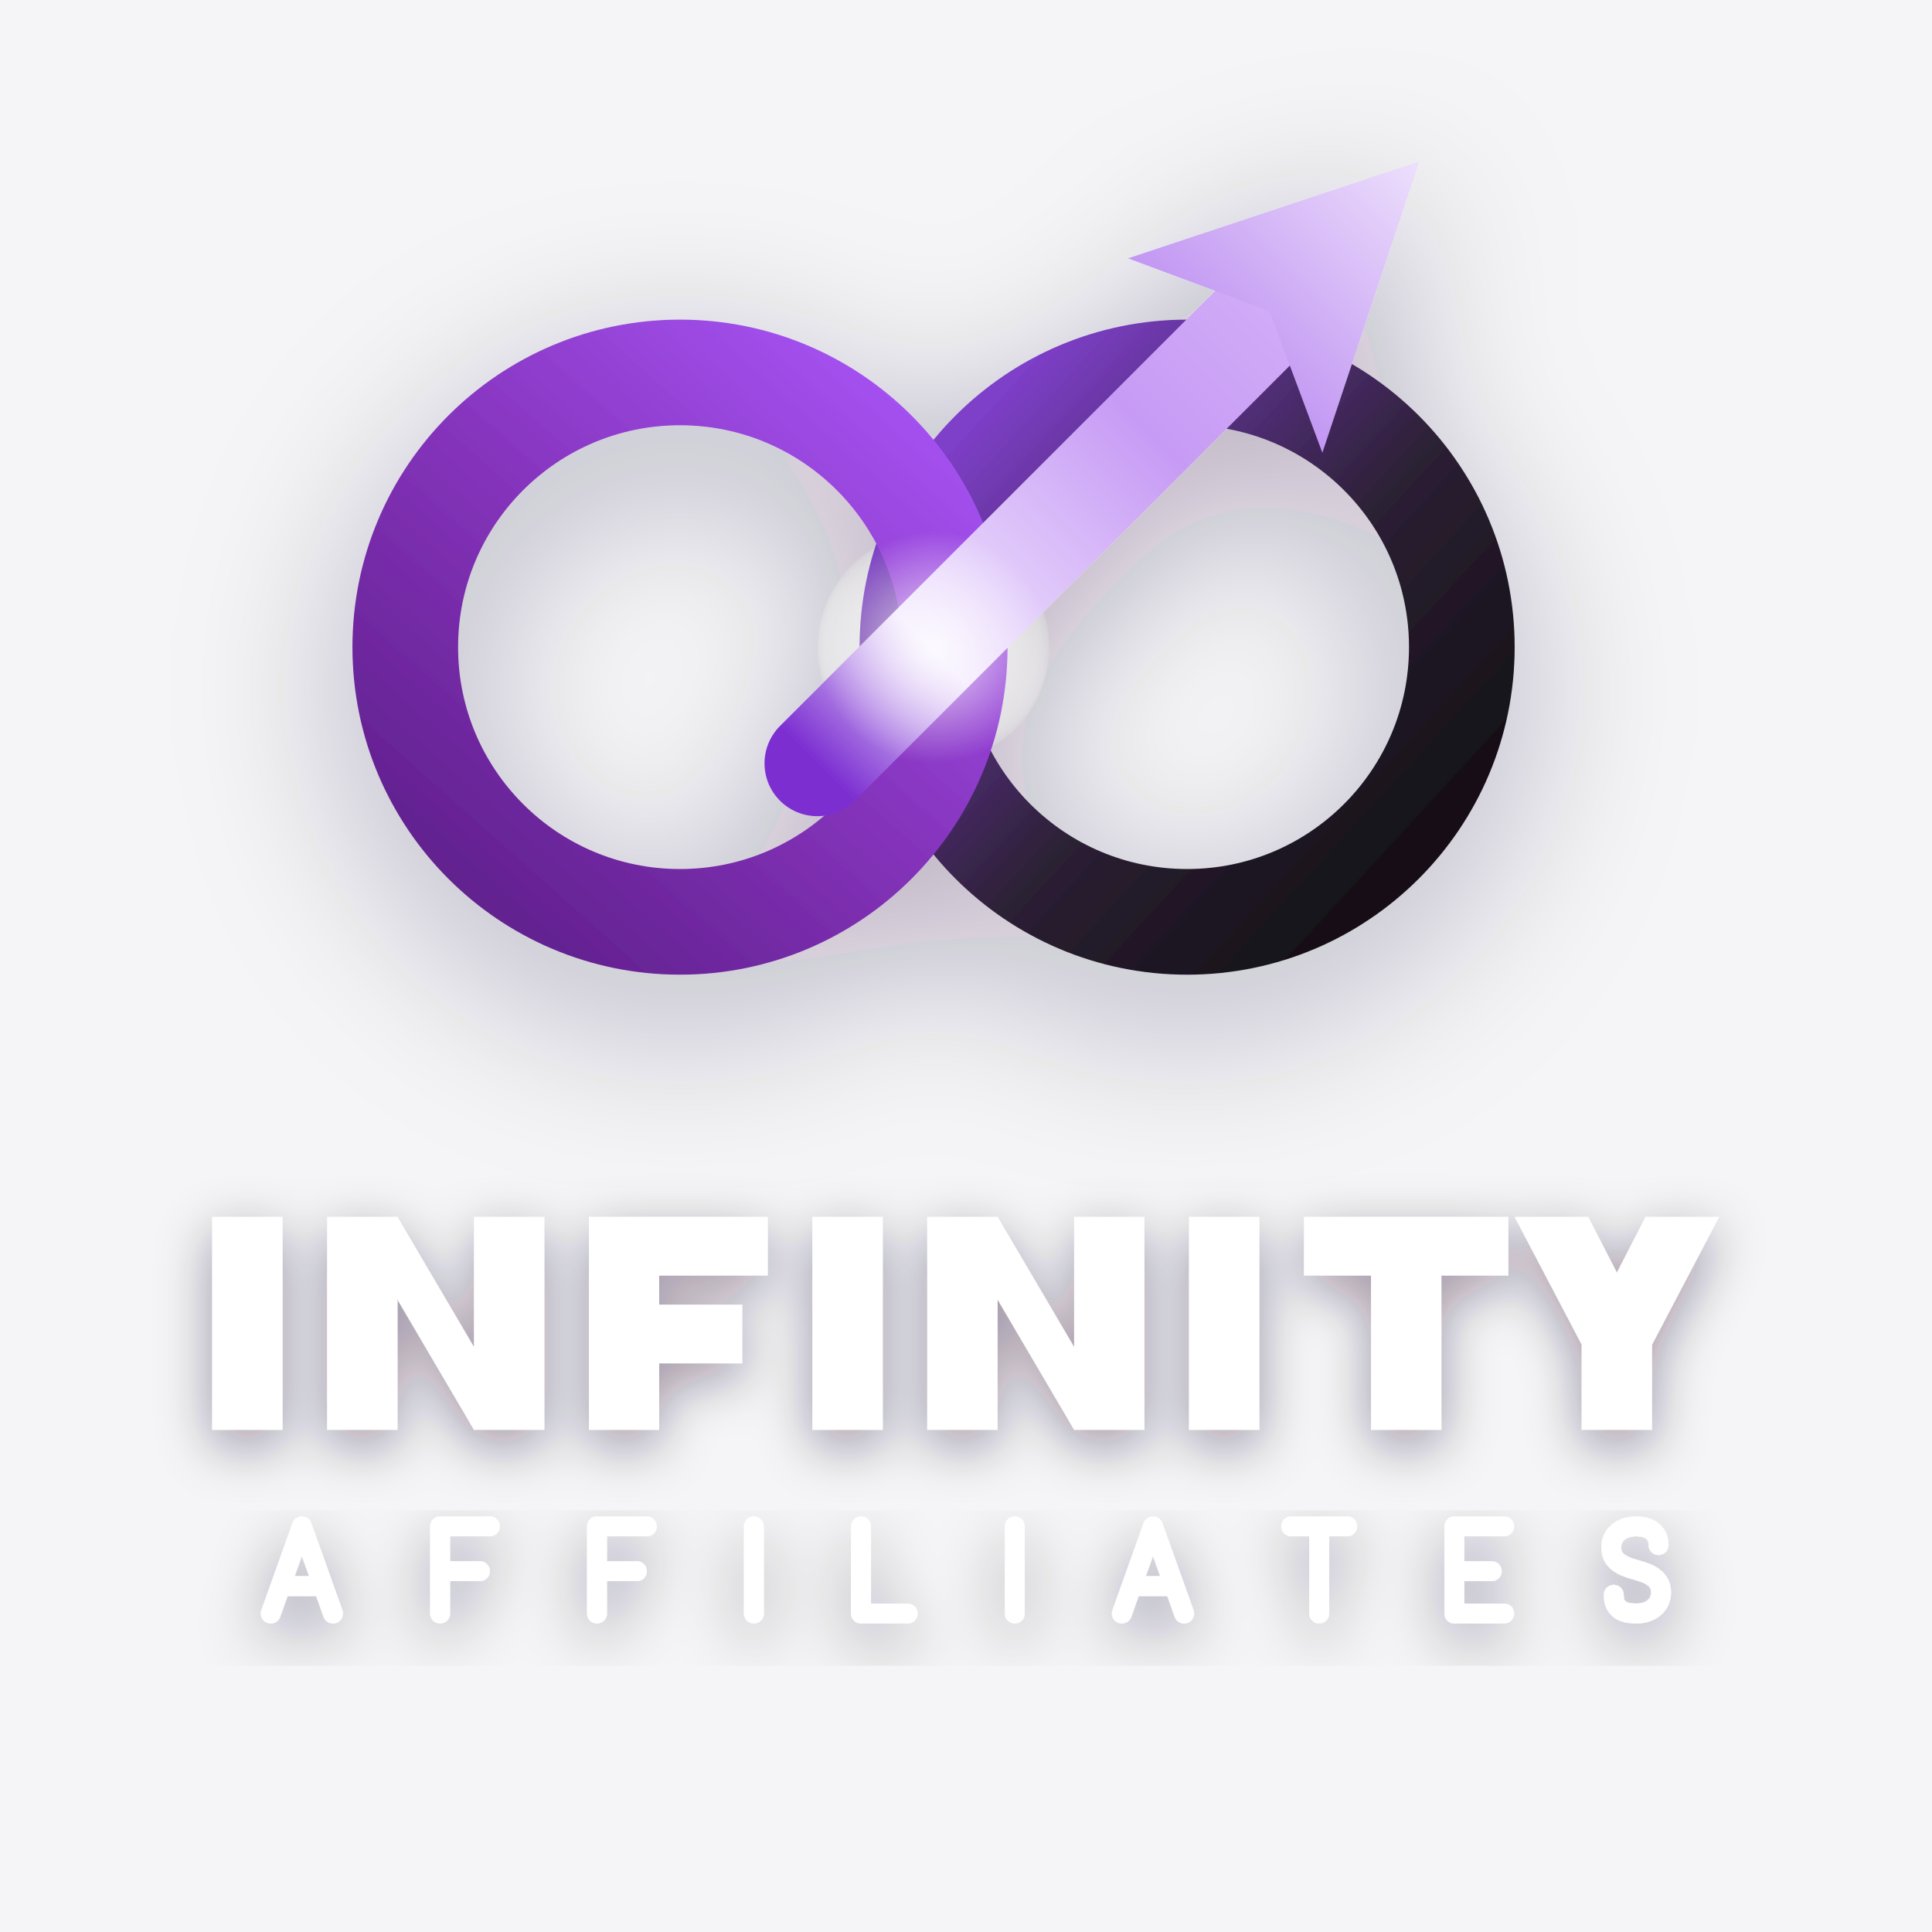
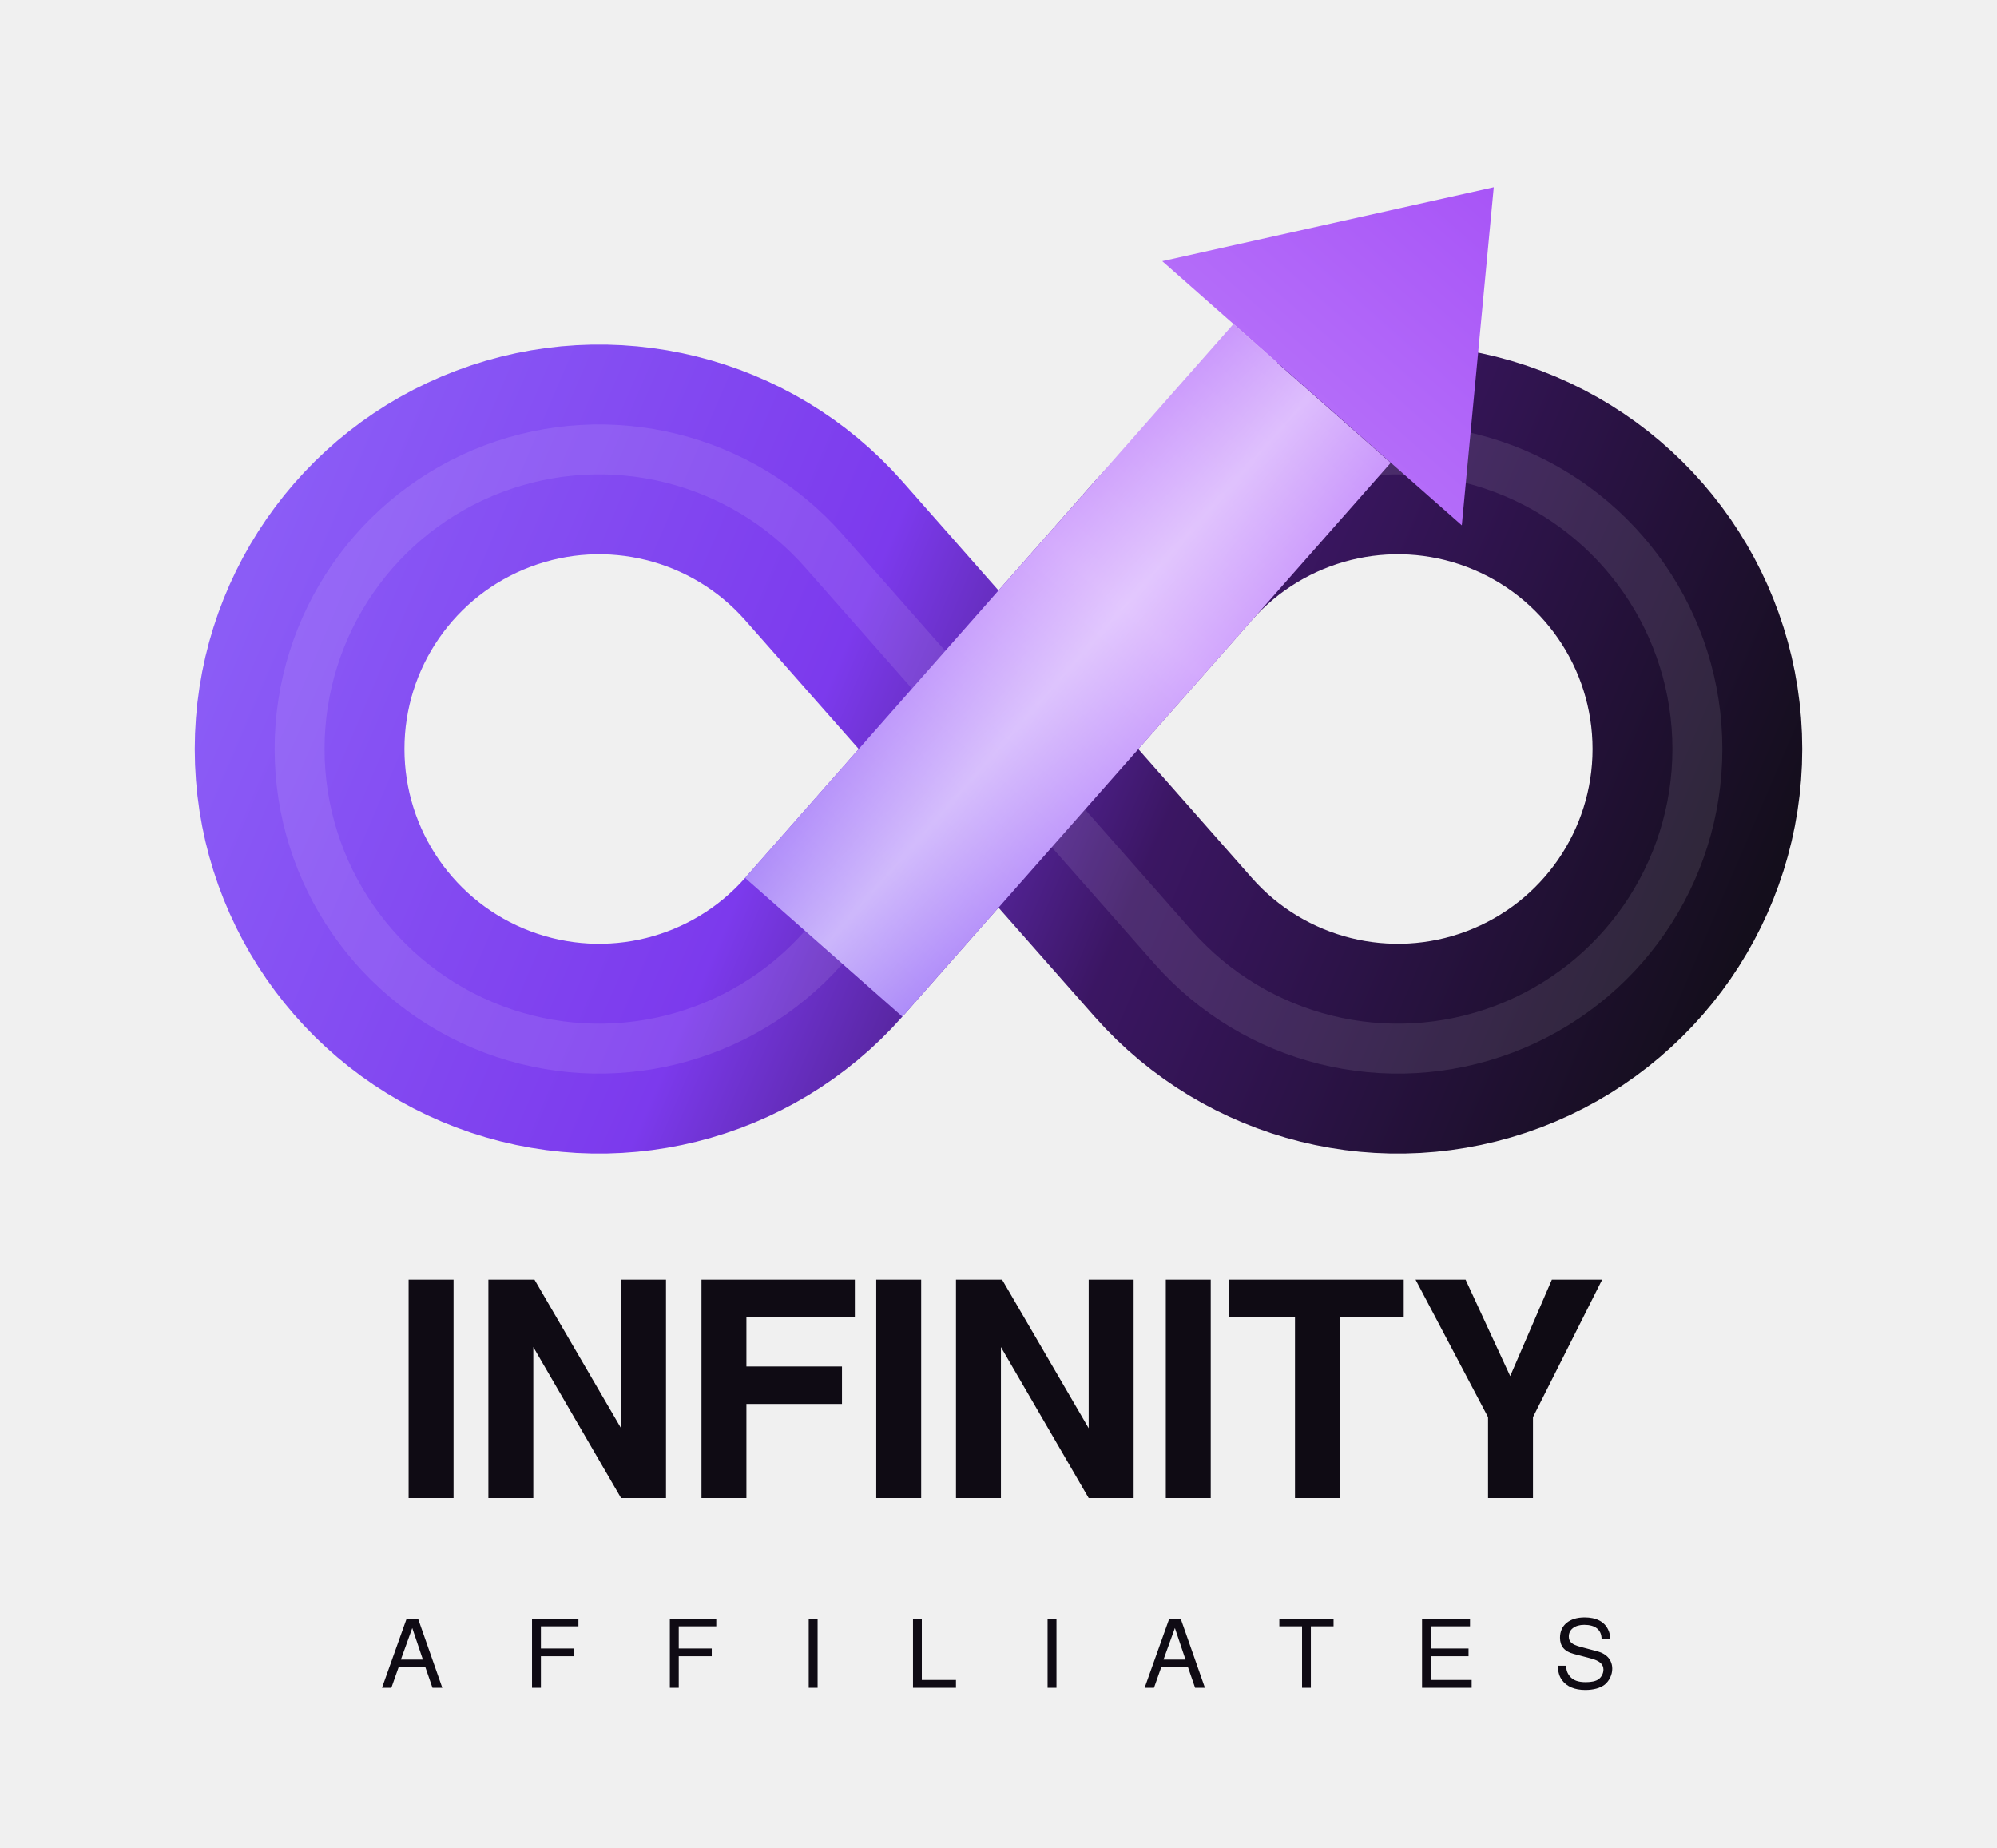
- <svg xmlns="http://www.w3.org/2000/svg" viewBox="0 0 1024 1024" role="img" aria-label="Infinity Affiliates">
+ <svg xmlns="http://www.w3.org/2000/svg" width="400" height="370" viewBox="0 0 400 370" role="img" aria-label="Infinity Affiliates">
  <defs>
-     <linearGradient id="lLf" gradientUnits="userSpaceOnUse" x1="10" y1="88" x2="58" y2="34">
-       <stop offset="0%" stop-color="#5B1E86" />
-       <stop offset="50%" stop-color="#8332B9" />
-       <stop offset="100%" stop-color="#A855F7" />
+     <linearGradient id="inf" x1="60" y1="90" x2="340" y2="210" gradientUnits="userSpaceOnUse">
+       <stop offset="0" stop-color="#8B5CF6" />
+       <stop offset=".38" stop-color="#7C3AED" />
+       <stop offset=".62" stop-color="#3B1663" />
+       <stop offset="1" stop-color="#140E1C" />
    </linearGradient>
-     <linearGradient id="lRt" gradientUnits="userSpaceOnUse" x1="64" y1="36" x2="114" y2="82">
-       <stop offset="0%" stop-color="#7E3FC9" />
-       <stop offset="50%" stop-color="#2B2033" />
-       <stop offset="100%" stop-color="#0B0A0C" />
+     <linearGradient id="arw" x1="165" y1="190" x2="299" y2="38" gradientUnits="userSpaceOnUse">
+       <stop offset="0" stop-color="#8B5CF6" />
+       <stop offset=".45" stop-color="#C084FC" />
+       <stop offset="1" stop-color="#A855F7" />
    </linearGradient>
-     <linearGradient id="lSh" gradientUnits="userSpaceOnUse" x1="47" y1="71" x2="104" y2="14">
-       <stop offset="0%" stop-color="#7C2FD1" />
-       <stop offset="19%" stop-color="#EFE4FD" />
-       <stop offset="55%" stop-color="#C79BF5" />
-       <stop offset="100%" stop-color="#DCC0FA" />
+     <linearGradient id="shine" x1="166" y1="120" x2="234" y2="180" gradientUnits="userSpaceOnUse">
+       <stop offset="0" stop-color="#fff" stop-opacity="0" />
+       <stop offset=".5" stop-color="#fff" stop-opacity=".55" />
+       <stop offset="1" stop-color="#fff" stop-opacity="0" />
    </linearGradient>
-     <linearGradient id="lHd" gradientUnits="userSpaceOnUse" x1="79" y1="39" x2="104" y2="14">
-       <stop offset="0%" stop-color="#B27CEF" />
-       <stop offset="100%" stop-color="#EDE0FC" />
-     </linearGradient>
-     <radialGradient id="lGl" gradientUnits="userSpaceOnUse" cx="58" cy="60" r="11">
-       <stop offset="0%" stop-color="#FFFFFF" stop-opacity="0.8" />
-       <stop offset="100%" stop-color="#FFFFFF" stop-opacity="0" />
-     </radialGradient>
-     <filter id="lSb" x="-25%" y="-25%" width="150%" height="160%">
-       <feDropShadow dx="0" dy="4" stdDeviation="8" flood-color="#241238" flood-opacity="0.30" />
-     </filter>
-     <filter id="lWs" x="-20%" y="-40%" width="140%" height="200%">
-       <feDropShadow dx="0" dy="3" stdDeviation="5" flood-color="#1A1024" flood-opacity="0.38" />
-     </filter>
  </defs>
-   <rect width="1024" height="1024" fill="#F5F4F6" />
-   <g transform="translate(170, 7) scale(5.6)" fill="none" stroke-width="10" stroke-linejoin="round" filter="url(#lSb)">
-     <path stroke="url(#lRt)" d="M108 60 C108 45.64 96.36 34 82 34 C67.64 34 56 45.64 56 60              C56 74.36 67.64 86 82 86 C96.36 86 108 74.36 108 60 Z" />
-     <path stroke="url(#lLf)" d="M60 60 C60 45.64 48.36 34 34 34 C19.64 34 8 45.64 8 60              C8 74.36 19.64 86 34 86 C48.36 86 60 74.36 60 60 Z" />
-     <path stroke="url(#lSh)" stroke-linecap="round" d="M47 71 L89 29" />
-     <circle cx="58" cy="60" r="11" fill="url(#lGl)" stroke="none" />
-     <path fill="url(#lHd)" stroke="none" d="M104 14 L94.8 41.6 L89.8 28.2 L76.4 23.2 Z" />
-   </g>
-   <g transform="translate(112.5, 645) scale(2.82)" filter="url(#lWs)">
-     <g transform="scale(1.2, 1)" fill="#ffffff">
-       <path transform="translate(0,0)" d="M0 0 H11 V40 H0 Z" />
-       <path transform="translate(18,0)" d="M0 0 H11 L23 24.5 V0 H34 V40 H23 L11 15.5 V40 H0 Z" />
-       <path transform="translate(59,0)" d="M0 0 H28 V11 H11 V16.5 H24 V27.5 H11 V40 H0 Z" />
-       <path transform="translate(94,0)" d="M0 0 H11 V40 H0 Z" />
-       <path transform="translate(112,0)" d="M0 0 H11 L23 24.5 V0 H34 V40 H23 L11 15.5 V40 H0 Z" />
-       <path transform="translate(153,0)" d="M0 0 H11 V40 H0 Z" />
-       <path transform="translate(171,0)" d="M0 0 H32 V11 H21.5 V40 H10.5 V11 H0 Z" />
-       <path transform="translate(204,0)" d="M0 0 H11.5 L16 10.5 L20.5 0 H32 L21.5 24 V40 H10.5 V24 Z" />
-     </g>
-   </g>
-   <g transform="translate(143.5, 809) scale(3.3)" fill="none" stroke="#FFFFFF" stroke-width="3.2" stroke-linecap="round" stroke-linejoin="round" filter="url(#lWs)">
-     <path transform="translate(0,0)" d="M0 14 L5 0 L10 14 M1.8 9.6 H8.2" />
-     <path transform="translate(27.2,0)" d="M0 14 V0 H8 M0 7.2 H6.4" />
-     <path transform="translate(52.4,0)" d="M0 14 V0 H8 M0 7.2 H6.4" />
-     <path transform="translate(77.6,0)" d="M0 0 V14" />
-     <path transform="translate(94.8,0)" d="M0 0 V14 H7.5" />
-     <path transform="translate(119.5,0)" d="M0 0 V14" />
-     <path transform="translate(136.7,0)" d="M0 14 L5 0 L10 14 M1.8 9.6 H8.2" />
-     <path transform="translate(163.9,0)" d="M0 0 H9 M4.5 0 V14" />
-     <path transform="translate(190.1,0)" d="M8 0 H0 V14 H8 M0 7.2 H6" />
-     <path transform="translate(215.3,0)" d="M7.6 3 C7.6 0.6 5.6 0 4 0 C1.8 0 0 1.2 0 3.4 C0 5.6 1.8 6.4 4 7 C6.2 7.6 8 8.4 8 10.6 C8 12.8 6.2 14 4 14 C2 14 0.4 13.4 0.4 11" />
+   <path d="M 165,189.7 L 235,110.3 A 60 60 0 1 1 235,189.7 L 165,110.3 A 60 60 0 1 0 165,189.7 Z" fill="none" stroke="url(#inf)" stroke-width="42" stroke-linejoin="round" />
+   <path d="M 165,189.7 L 235,110.3 A 60 60 0 1 1 235,189.7 L 165,110.3 A 60 60 0 1 0 165,189.7 Z" fill="none" stroke="#fff" stroke-opacity=".10" stroke-width="10" stroke-linejoin="round" />
+   <path d="M 165,189.7 L 262.8,78.8" fill="none" stroke="url(#arw)" stroke-width="42" />
+   <path d="M 165,189.7 L 262.8,78.8" fill="none" stroke="url(#shine)" stroke-width="42" />
+   <path d="M 232.8,52.3 L 299.2,37.5 L 292.8,105.2 Z" fill="url(#arw)" />
+   <g text-anchor="middle" fill="#0F0B14" font-family="Archivo, 'Helvetica Neue', Helvetica, Arial, sans-serif">
+     <text x="200" y="300" font-size="60" font-weight="900" letter-spacing="-1">INFINITY</text>
+     <text x="200" y="338" font-size="19" font-weight="500" letter-spacing="16">AFFILIATES</text>
  </g>
</svg>
